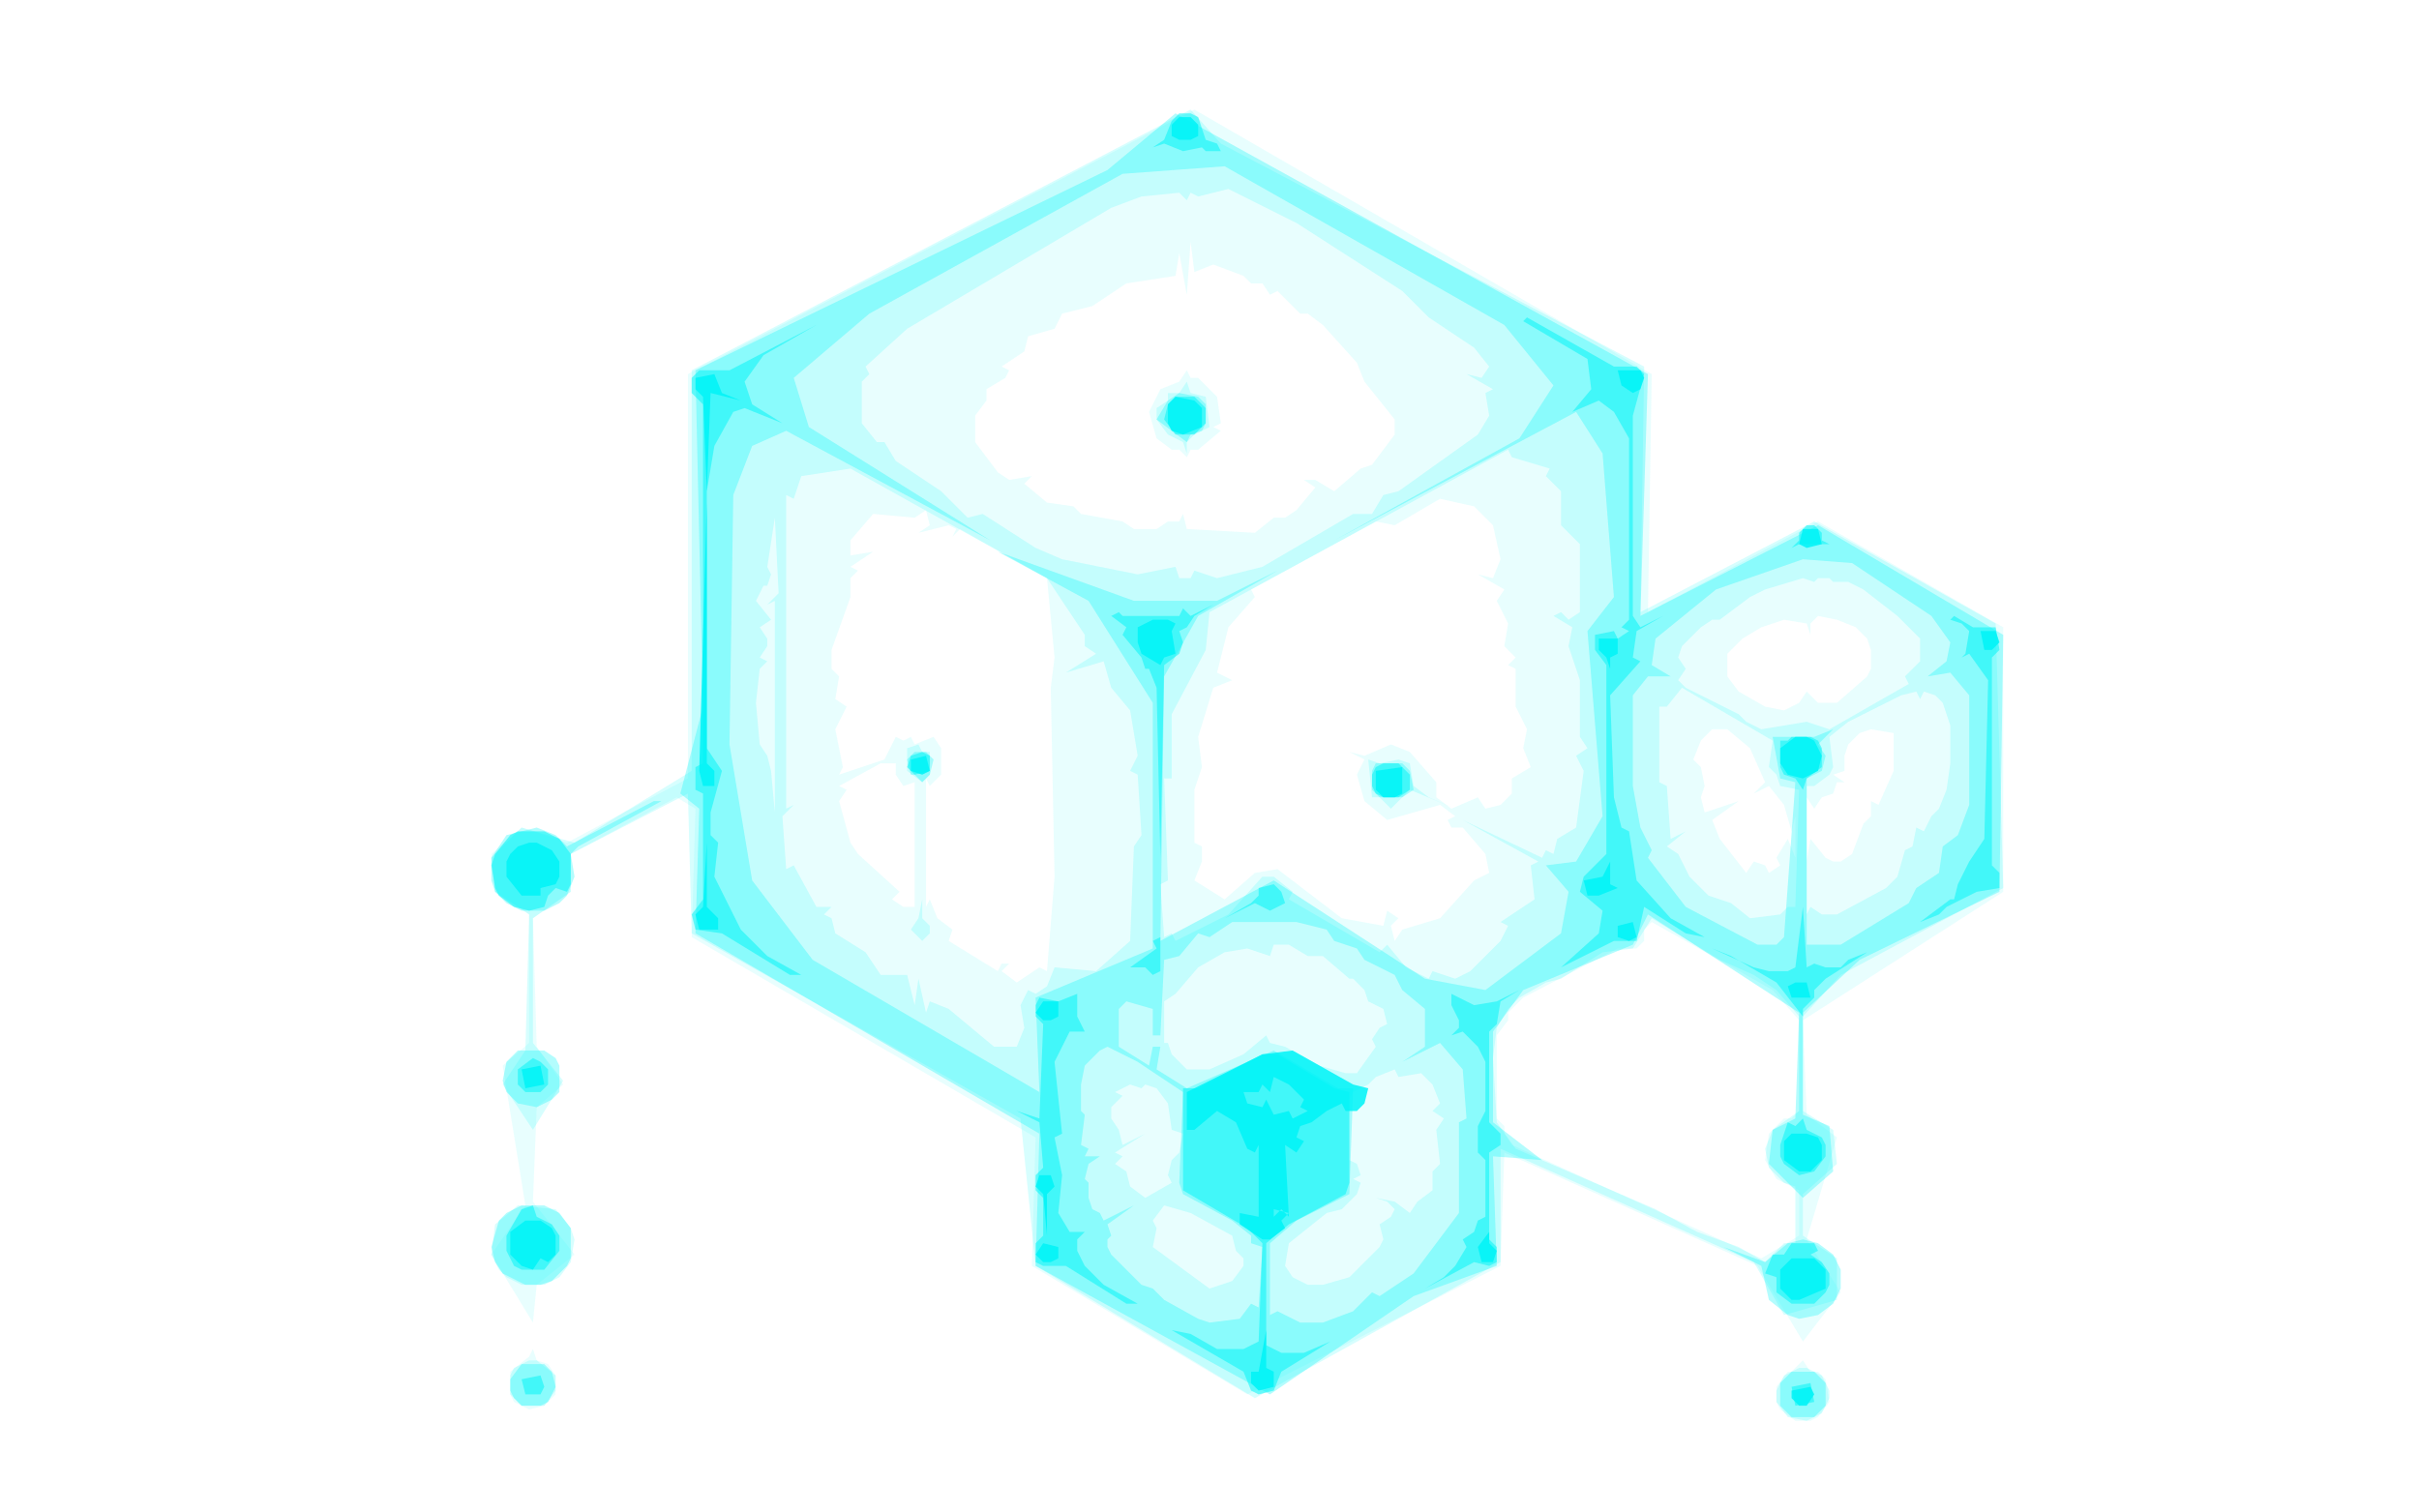
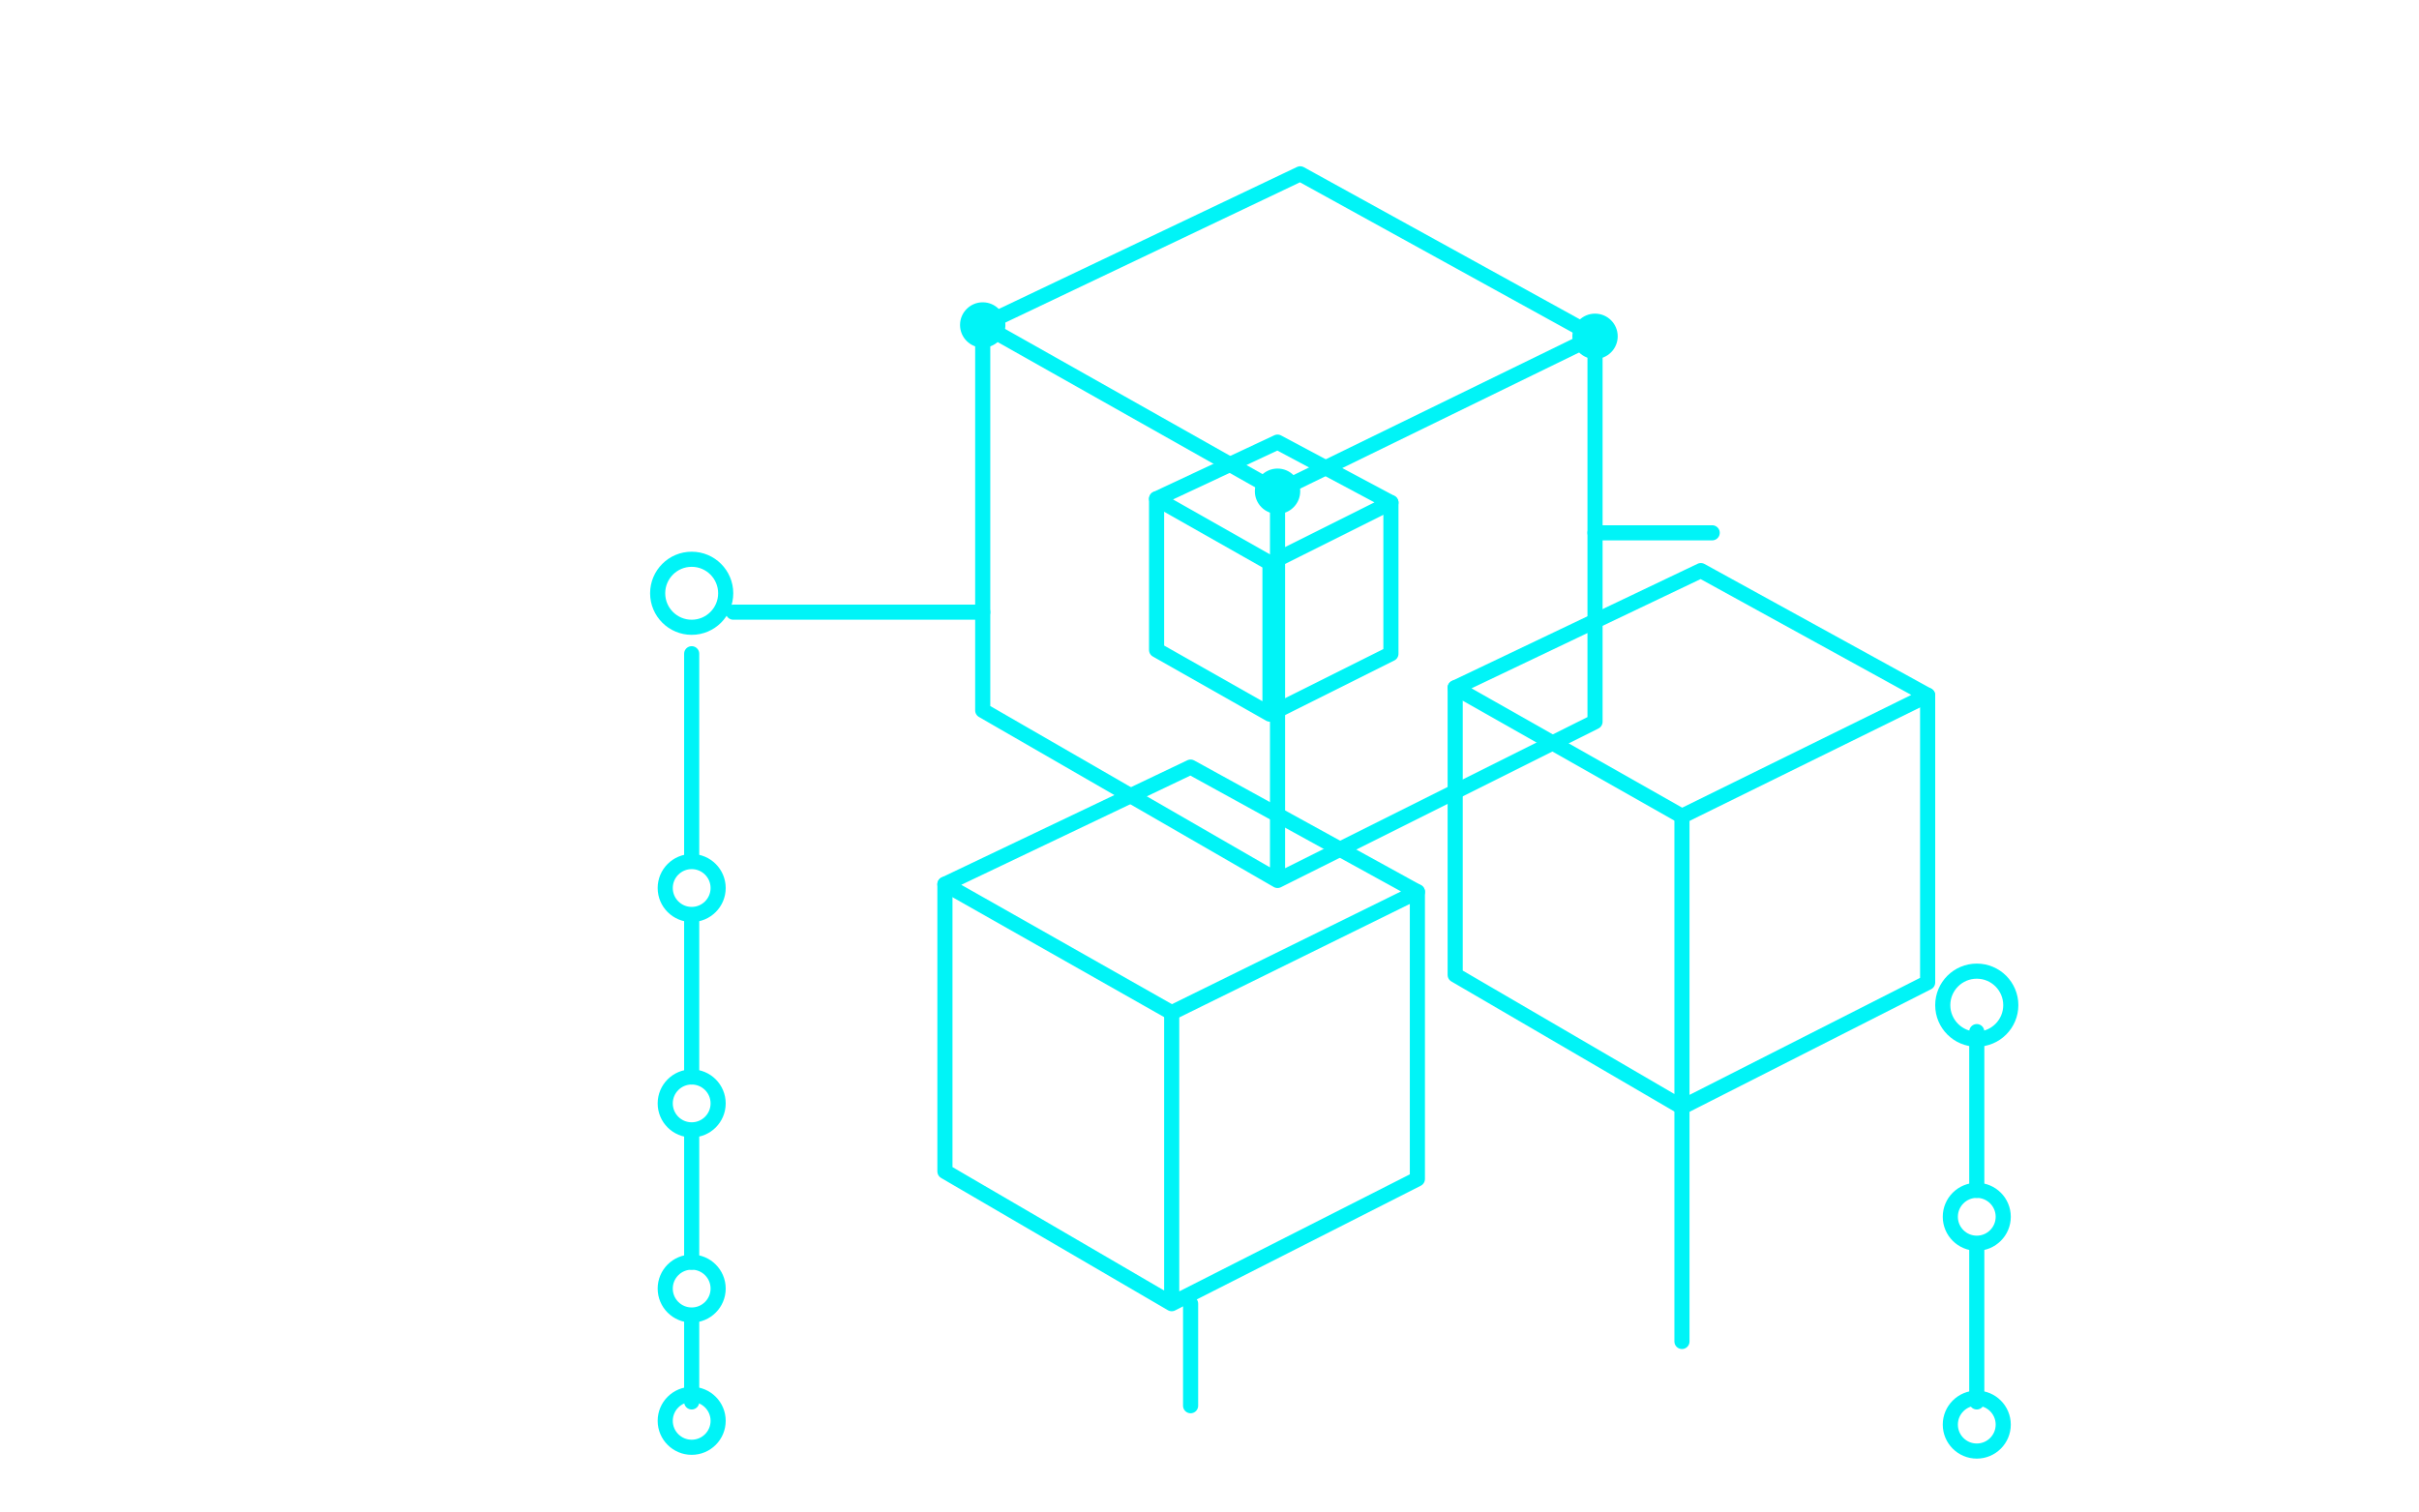
- <svg xmlns="http://www.w3.org/2000/svg" aria-hidden="true" role="img" viewBox="0 0 640 400">
-   <g fill="#00F4F7" fill-rule="evenodd">
-     <path d="m477 360-3 3h-1l-3 4v4l1 2 4 3h4l2-1 3-4-1-6-2-2h-2z" fill-opacity=".09" />
-     <path d="m141 357-1 2-5 4v6l1 2 4 2 4-1 3-3v-5l-2-3-3-1z" fill-opacity=".09" />
-     <path d="m314 98-2 3-5 2-3 6 2 7 4 3h2l2 2 1-2h2l6-5-2-1 2-1-1-7-5-5h-2z" fill-opacity=".09" />
-     <path d="m182 99v107l-32 17-12-4-8 7 1 10 9 6v34l-7 6 6 37-9 13 11 18 1-10 10-8-11-14 1-25 7-6-7-10-1-34 10-7v-10l28-15 5 3-1 34 91 53-1 34 57 34 67-34 1-30 67 30 12 20 10-13-9-14 8-27-8-6-1-25 53-34v-70l-49-28-45 24 1-63-121-70zm217 169 4-4 25-13h5l2-2v-3l2-2 32 18 7 8v24l-2 2h-2l-4 4-1 7 3 5 6 3v12l-10 6-66-30-2-3v-2l-2-2v-22l3-4zm-166-66h4v3l2 3 3-1v33h-3l-3-2 2-2-11-10-2-3-3-11 2-3-2-1zm268-8v10l-4 9-2-1v4l-2 2-3 8-3 2h-2l-2-1-4-5-1 6v-17l2 3 2-3 3-1 1-3h2l-3-2 3-1v-4l1-3 3-3 3-1zm-48-1h4l6 5 4 9-3 3 4-2 4 5 2 7 1-4v11l-2-5-3 5 1 2-3 2-1-2-3-1-2 3-7-9-2-5 7-5-9 3-1-4 1-3-1-5-2-2 2-5zm42-21v5l-1 2-8 7h-5l-3-3-2 3-4 2-5-1-7-4-3-4v-6l4-4 5-3 6-2 6 1 1 3v-3l2-2 5 1 5 2 3 3zm-264-36 11 1 3-2 1 4-3 2 8-2 2 1-1 2 2-2 23 13 2 21-1 8 1 50-2 25-2-1-6 4-4-3 2-2h-2l-1 2-13-8 1-3-4-3-2-5-1 2v-34l1 2 3-3v-7l-2-3-5 2-1-2-2 1-2-1-3 6-12 4 1-2-2-10 3-6-3-2 1-6-2-2v-5l5-14v-5l2-2-2-1 6-4-6 1v-4zm159-2 5 5 2 9-2 5-4-1 7 4-2 3 3 6-1 6 3 3-2 2 2 1v10l3 6-1 5 2 5-5 3v4l-3 3-4 1-2-3-7 3-4-3v-4l-7-8-5-2-7 3-4-1 4 2-2 4 2 7 6 5 14-4 4 3-2 1 1 2h3l6 7 1 5-4 2-9 10-10 3-2 3-1-4 2-2-3-2-1 4-11-2-17-13-6 1-8 7-8-5 2-5v-4l-2-1v-14l2-6-1-8 4-13 5-2-4-2 3-12 7-8-1-2 33-18 5 1 12-7zm-21-23v4l-6 8-3 1-7 6-5-3h-3l3 2-5 6-3 2h-3l-5 4-18-1-1-4-1 2h-3l-3 2h-6l-3-2-11-2-2-2-7-1-6-5 2-2-6 1-3-2-6-8v-7l3-4v-3l5-3 1-2-2-1 6-4 1-4 7-2 2-4 8-2 9-6 13-2 1-6 2 11 1-14 1 8 5-2 8 3 2 2h3l2 3 2-1 6 6h2l4 3 9 10 2 5z" fill-opacity=".09" />
-     <path d="m476 362-4 2-2 4v3l3 4 5 1 4-2 2-4v-2l-2-4-4-2z" fill-opacity=".16" />
-     <path d="m136 362-1 2v5l3 3h6l3-4v-4l-5-4h-2z" fill-opacity=".16" />
-     <path d="m137 319-6 5-1 8 2 4 2 2 4 2h6l4-2 3-4 1-6-1-3-4-5z" fill-opacity=".16" />
-     <path d="m244 238-1 5-2 3 3 3 2-2v-2l-2-2z" fill-opacity=".16" />
-     <path d="m362 201 1 10h2l3 3 5-5 12 5-7-3-4-3-1-6-3-1-5 1z" fill-opacity=".16" />
-     <path d="m243 197-3 1v6l4 3 2-2v-6h-2z" fill-opacity=".16" />
-     <path d="m314 101-2 3h-3v2l-3 2v3l3 4 4 2 1 3v-3l2-2 4-2-1-8-4-1z" fill-opacity=".16" />
-     <path d="m183 98v106l-31 19-14-4-8 8 1 9 9 6-1 36-6 9 8 12 8-13-8-10v-33l10-7v-10l31-16 1 37 87 49 4 39 58 35 65-36v-30l67 30 8 14 14-4v-11l-9-6v-11l9-8-1-9-8-5v-25l10-11 43-23-2-70-48-27-46 24 1-65-112-59-8-9zm125 221 7 2 11 6 1 4 2 2v2l-3 4-6 2-15-11 1-5-1-2zm-9-32 3 1 1-1 3 1 3 4 1 7 3 1-1 5-2 2-1 4 1 2-7 4-4-3-1-4-3-2 2-2-2-1 8-5-6 3-1-4-2-3v-3l3-3-2-1zm77-3 3 3 2 5-2 2 3 2-2 3 1 9-2 2v5l-4 3-2 3-4-3-5-1 3 1 2 2-1 2-3 2 1 4-1 2-8 8-7 2h-4l-4-2-2-3 1-6 10-8 4-1 4-4 1-3-2-1 2-1-1-3-2-1v-16l1-2 4-2 2-2 5-2 1 2zm-68-19 3-2 6-7 7-4 6-1 6 2 1-3h4l5 3h4l7 6h1l3 3 1 3 4 2 1 4-2 1-2 3 1 2-5 7h-3l-7-2-9-5-4-1-1-2-6 5-9 4h-6l-4-4-1-3h-1zm129-22 18 11 9 4 6 4 6 7v25l-7 5-2 5 1 5 4 4 3 1v15h-3l-5 5-7-4-11-4-11-6-37-16-5-7-1-17 1-8 3-5 3-3 7-4 4-1 11-7 8-1zm75-59 2 2 2 6v10l-1 7-2 5-2 2-2 4-2-1-1 5-2 1-2 7-3 3-13 7h-4l-3-2-1 2v-34h2l4-3 1-2-1-8 5-4 14-7 4-1 1 2 1-2zm-67-2 24 14-1 7 2 2 1 3 5 1-1 31h-2l-2 2-8 1-5-4-6-2-5-5-3-6-3-2 5-4-4 2-1-14-2-1v-20h2zm63-13v6l-4 4 1 2-21 12-6-2-12 2-4-2-2-2-14-7-2-2 2-3-2-3 1-3 5-5 3-2h2l8-6 4-2 10-3 3 1 1-1h3l1 1h4l4 2 9 7zm-303-32 1 20-3 3 2-1v56l-1-11-1-4-2-3-1-11 1-9 2-2-2-1 2-3v-2l-2-3 3-2-4-5 2-4h1l1-3-1-2zm20-13 52 29 10 15v3l3 2-8 5 10-3 2 7 5 6 2 12-2 4 2 1 1 16-2 3-1 25-9 8-11-1-2 5-3 2-2-1-2 4 1 6-2 5h-6l-12-10-5-2-1 3-2-9-1 7-2-8h-7l-4-6-8-5-1-4-2-1 2-2h-4l-6-11-2 1-1-14 3-3-2 1v-83l2 1 2-6zm185 0-1 2 4 4v9l5 5v18l-3 2-2-2-2 1 5 3-1 5 3 9v15l2 3-3 2 2 4-2 15-5 3-1 4-2-1-1 2-21-10 20 11-2 1 1 9-9 6 2 1-2 4-8 8-4 2-6-2-1 2-6-3-5-6-2 2-24-14 1-2-5-4h-3l-9 10-14 7-1-2-2 1-1-14 2-1-1-27h2v-17l9-17 1-10 79-43 1 2zm-15-21-2 1 1 6-3 5-21 15-4 1-3 5h-5l-24 14-12 3-6-2-1 2h-3l-1-3-10 2-20-4-7-3-14-9-4 1-7-7-12-8-3-5h-2l-4-5v-11l2-2-1-2 11-10 54-32 8-3 10-1 2 2 1-2 2 1 8-2 18 9 28 18 7 7 12 8 4 5-2 3-4-1z" fill-opacity=".16" />
-     <path d="m474 363-3 3v6l3 3h6l3-3v-6l-3-3z" fill-opacity=".3" />
-     <path d="m138 361-3 4v3l1 2 2 2h5l2-1 2-4-1-4-2-2z" fill-opacity=".3" />
-     <path d="m456 330 10 5 2 9 5 4 3 1 5-1 4-3 2-4v-5l-2-4-4-3-4-1-4 1-6 5z" fill-opacity=".3" />
-     <path d="m138 319-4 2-2 2-2 7 1 4 2 3 6 3h4l3-1 4-4 1-2v-8l-3-4-4-2z" fill-opacity=".3" />
-     <path d="m137 278-3 3-1 5 1 3 3 3 5 1 4-2 2-2v-7l-1-2-3-2z" fill-opacity=".3" />
-     <path d="m175 212h-2l-23 12-3-3-5-2-8 2-4 6v6l1 3 3 3 4 2h6l4-2 2-2 2-5-1-6 2-2z" fill-opacity=".3" />
-     <path d="m364 202-1 2v5l2 2h6l3-2-1-5-2-2z" fill-opacity=".3" />
-     <path d="m242 199-2 2 1 4h1l2 2 2-2 1-4-2-2z" fill-opacity=".3" />
-     <path d="m312 104-3 2-3 5 8 6 1-2 3-1 1-2v-5l-2-2z" fill-opacity=".3" />
-     <path d="m311 30-18 15-109 53 2 89-6 23 5 4-1 33 91 53-1 35 62 34 38-26 22-8-1-29 13 1-13-10v-24l8-11 29-12 4-8 40 26-1 28-6 3-1 9 9 9 8-7-1-12-7-3v-27l15-14 37-18 1-68-49-29-47 24 2-64zm-20 248 2-1 8 4 12 8-1 24 1 3 13 7 5 4v2l3 1-1 16-2-1-3 4-8 1-3-1-9-5-3-3-3-1-8-8-1-2v-2l1-1-1-3 7-5-8 4-1-2-2-1-1-3v-4l-1-1 1-4 3-2h-4l1-2-2-1 1-8-1-1v-7l1-5zm35-34h17l8 2 2 3 6 2 2 3 8 4 2 4 6 5v10l-6 4 10-5 6 7 1 13-2 1v24l-12 16-9 6-2-1-5 5-8 3h-6l-6-3-2 1v-19l7-6 14-7 1-28h-4l-17-10-23 10-8-5 1-6h-2l-1 5-8-5v-10l2-2 7 2v7h2l1-20 4-1 5-6 3 1zm164-95 21 14 5 7-1 5-5 4 6-1 5 6v29l-3 8-4 3-1 7-6 4-2 4-18 11h-9v-44l4-2 1-4-2-3 4-4-5 2h-11l2 11 4 1-3 41-2 2h-5l-19-10-10-13 1-2-3-6-2-11v-24l4-5h6l-5-3 1-7 16-13 23-8zm-166-105 74 42 13 16-9 14-49 27 64-34 7 11 3 38-7 9 4 49-7 12-8 1 6 7-2 11-20 15-16-3-40-26-30 16 1-70 9-16 21-12-16 8h-22l-36-13 24 13 17 27v65l-31 13 1 25-60-35-16-21-6-36 1-66 5-13 9-4 54 29-48-30-4-13 20-17 67-37z" fill-opacity=".3" />
-     <path d="m474 367 1 5 5-1-1-5z" fill-opacity=".52" />
-     <path d="m138 365 1 4h4l1-2-1-3z" fill-opacity=".52" />
-     <path d="m474 329-2 3h-3l-2 5 3 1v4l4 3h6l3-3 1-2v-3l-2-3-3-2 2-1-1-2z" fill-opacity=".52" />
-     <path d="m141 319-3 1-4 7v4l2 4 2 1h6l4-5v-4l-2-3-4-2z" fill-opacity=".52" />
-     <path d="m477 296-2 2-2-1-2 6v3l1 2 4 3 4-1 3-4v-3l-1-2-4-2z" fill-opacity=".52" />
-     <path d="m137 283v4l2 2h4l2-2v-4l-2-2-2-1z" fill-opacity=".52" />
-     <path d="m338 279h-4l-17 9h-4v27l17 10 4 4-1 26-4 2h-7l-7-4-5-1 19 11 2 5 2 1 4-1 2-5 13-8-7 3h-6l-4-2v-27l6-5 15-8 1-3v-24l-4-1z" fill-opacity=".52" />
-     <path d="m275 264-1 2v3l2 2-1 25-6-2 6 3 1 12-2 2v4l2 2v10l-2 2v5l2 1h6l16 10h3l-9-5-5-5-2-4v-3l2-2h-4l-3-5 1-10-2-10 2-1-2-19 4-8h4l-2-4v-6l-5 2z" fill-opacity=".52" />
-     <path d="m402 262-6 3-6 1-6-3v3l2 4v2l-2 2 3-1 4 4 2 4v13l-2 4v7l2 2v15l-2 1-1 3-3 2 1 2-3 5-3 3-5 3 13-7 4 1 2-1v-4l-2-2v-23l3-2v-3l-3-3v-24l2-2 1-6z" fill-opacity=".52" />
-     <path d="m307 248-2 1 1 2-7 5h4l2 2 2-1z" fill-opacity=".52" />
-     <path d="m494 252-5 2-2 2h-4l-3-1-2 1-1-16-2 16-2 1h-5l-4-1-11-5 5 2 12 7 7 9v-2l3-3v-2l3-3z" fill-opacity=".52" />
-     <path d="m339 236-2-2-4 1v2l-2 2-7 4 8-4 4 2 4-2z" fill-opacity=".52" />
-     <path d="m144 220h-7l-2 1-4 5-1 3 1 6 1 2 4 3 4 1 4-1 1-3 2-2 3 1 1-2v-8l-3-4z" fill-opacity=".52" />
-     <path d="m364 203-1 2v3l1 2 2 1h4l3-2v-4l-3-3h-4z" fill-opacity=".52" />
-     <path d="m241 200-1 3 2 2 4-1v-4l-2-1z" fill-opacity=".52" />
-     <path d="m474 195-1 1h-2v7l1 2 3 1 2 3 1-3 4-3v-5l-1-2-2-1z" fill-opacity=".52" />
-     <path d="m517 163-1 1 3 1 2 2-1 6-1 1 2-1 5 7-1 42-4 6-3 6-1 4h-1l-8 6 5-2 2-2 8-4 6-1v-4l-2-2v-55l2-2-1-6h-6z" fill-opacity=".52" />
-     <path d="m321 160-6 3-2-2-1 2h-15l-1-1-2 1 4 3-1 2 5 6 1 3h1l2 5 1 45 1-51 4-3 1-3-1-3 2-1 2-3z" fill-opacity=".52" />
-     <path d="m474 145 2-1h8l-2-1v-2l-2-2h-2l-2 2v2z" fill-opacity=".52" />
-     <path d="m311 105-2 2-1 4 3 4h5l3-3v-4l-3-3z" fill-opacity=".52" />
-     <path d="m216 86-23 12h-8l-2 2v4l3 3v95l-2 1v6l2 1v28l-3 4 1 4 7 1 18 11h3l-9-5-7-7-7-14 1-9-2-2v-6l3-11-4-6v-68l2-12 5-9 3-1 10 4-8-5-2-6 5-7z" fill-opacity=".52" />
-     <path d="m404 84-1 1 17 10 1 8-5 6 7-3 4 3 4 7v48l-2 2 2 1-3 2-1-2-5 1v4l3 4v50l-6 6-1 4 6 5-1 6-10 9 14-7h6l2-9 11 7 5 1-9-5-9-10-2-13-2-1-2-8-1-27 8-9-2-1 1-7 7-4-6 3-2-3v-53l3-11-2-2h-6z" fill-opacity=".52" />
-     <path d="m305 39 3-1 5 2 5-1 1 1h4l-1-2-3-1-2-6-2-1h-3l-2 2-2 5z" fill-opacity=".52" />
-     <path d="m474 368v2l2 2h2l2-3-1-2z" fill-opacity=".86" />
-     <path d="m333 368 4-1v-4l-2-1v-10l-2 11h-2v3z" fill-opacity=".86" />
-     <path d="m471 336v5l3 3h2l7-3v-5l-3-3h-6z" fill-opacity=".86" />
-     <path d="m274 332 2 2h2l2-1v-3l-4-1z" fill-opacity=".86" />
-     <path d="m394 326-3 4 1 4h3l1-3-2-2z" fill-opacity=".86" />
-     <path d="m143 323h-4l-4 3v6l3 3 3 1 2-3 2 1 2-2v-5l-1-2z" fill-opacity=".86" />
-     <path d="m275 311-1 3 2 2 1 11v-11l2-2-1-3z" fill-opacity=".86" />
-     <path d="m474 300-2 2v5l4 3h3l3-3v-4l-1-2-3-1z" fill-opacity=".86" />
-     <path d="m138 283 1 5 5-1-1-5z" fill-opacity=".86" />
-     <path d="m334 279-20 10v10h2l6-5 5 3 3 7 2 1 1-2v19l-5-1v3l6 4h2l4-3-1-2 2-2-4-1v2l2-2 2 2-1-19 3 2 2-3-2-1 1-3 3-1 4-3 4-2 1 2h3l2-2 1-4-4-1-16-9zm-5 10h4l1-2 2 2 1-4 4 2 4 4-1 2 2 1-4 2-1-2-4 1-2-4-1 2-4-1z" fill-opacity=".86" />
-     <path d="m274 268 2 2h2l2-1v-4h-4z" fill-opacity=".86" />
-     <path d="m473 261 1 3h5l-1-4h-3z" fill-opacity=".86" />
-     <path d="m428 245v3l3 1 2-1-1-4z" fill-opacity=".86" />
-     <path d="m426 228-2 4-5 1 1 4h3l5-2-2-1z" fill-opacity=".86" />
-     <path d="m190 246v-3l-3-3v-17l-1 17-2 2 1 4z" fill-opacity=".86" />
-     <path d="m140 223-3 1-2 2-1 2v4l4 5h5v-2l4-1 1-2v-4l-2-3-4-2z" fill-opacity=".86" />
-     <path d="m364 204v5l2 2h3l2-1v-7z" fill-opacity=".86" />
-     <path d="m241 201v3l3 1 2-1-1-4z" fill-opacity=".86" />
-     <path d="m475 195-4 3v4l2 3 4 1 4-2 1-4-2-4-2-1z" fill-opacity=".86" />
-     <path d="m423 169v3l2 2 1 3v-3l2-1v-4z" fill-opacity=".86" />
-     <path d="m524 167 1 5h2l2-2-1-3z" fill-opacity=".86" />
-     <path d="m309 164h-4l-4 2v4l1 3 5 3 1-2 3-1-1-6 1-2z" fill-opacity=".86" />
-     <path d="m477 140-1 4 2 1 4-1-1-4z" fill-opacity=".86" />
-     <path d="m189 208v-4l-2-2v-69l-2 71 1 4z" fill-opacity=".86" />
-     <path d="m309 107v5l1 2 3 1 5-2v-5l-2-2-5-1z" fill-opacity=".86" />
-     <path d="m189 99-5 1v3l2 2 1 25 1-26 8 2-5-2z" fill-opacity=".86" />
-     <path d="m428 98 1 4 3 2 2-1 1-3-1-2z" fill-opacity=".86" />
-     <path d="m310 33v3l2 1h3l2-1v-3l-2-2h-3z" fill-opacity=".86" />
+ <svg xmlns="http://www.w3.org/2000/svg" viewBox="0 0 640 400" fill="none" stroke="#00F4F7" stroke-width="4" stroke-linecap="round" stroke-linejoin="round">
+   <g>
+     <path d="M260 86 344 46 422 89 338 130Z" />
+     <path d="M260 86v102l78 45V130M422 89v102l-84 42" />
+     <path d="M385 182 450 151 510 184 445 216Z" />
+     <path d="M385 182v76l60 35V216M510 184v76l-65 33" />
+     <path d="M250 234 315 203 375 236 310 268Z" />
+     <path d="M250 234v76l60 35V268M375 236v76l-65 33" />
+     <path d="M306 132 338 117 368 133 336 149Z" />
+     <path d="M306 132v40l30 17V149M368 133v40l-32 16" />
+     <path d="M194 162h66M422 141h31M315 345v27M445 293v62" />
+     <path d="M183 173v54M183 243v42M183 300v34M183 349v22M523 273v42M523 330v41" />
+     <circle cx="183" cy="157" r="9" />
+     <circle cx="183" cy="235" r="7" />
+     <circle cx="183" cy="292" r="7" />
+     <circle cx="183" cy="341" r="7" />
+     <circle cx="183" cy="376" r="7" />
+     <circle cx="523" cy="266" r="9" />
+     <circle cx="523" cy="322" r="7" />
+     <circle cx="523" cy="377" r="7" />
+     <circle cx="260" cy="86" r="6" fill="#00F4F7" stroke="none" />
+     <circle cx="338" cy="130" r="6" fill="#00F4F7" stroke="none" />
+     <circle cx="422" cy="89" r="6" fill="#00F4F7" stroke="none" />
  </g>
</svg>
